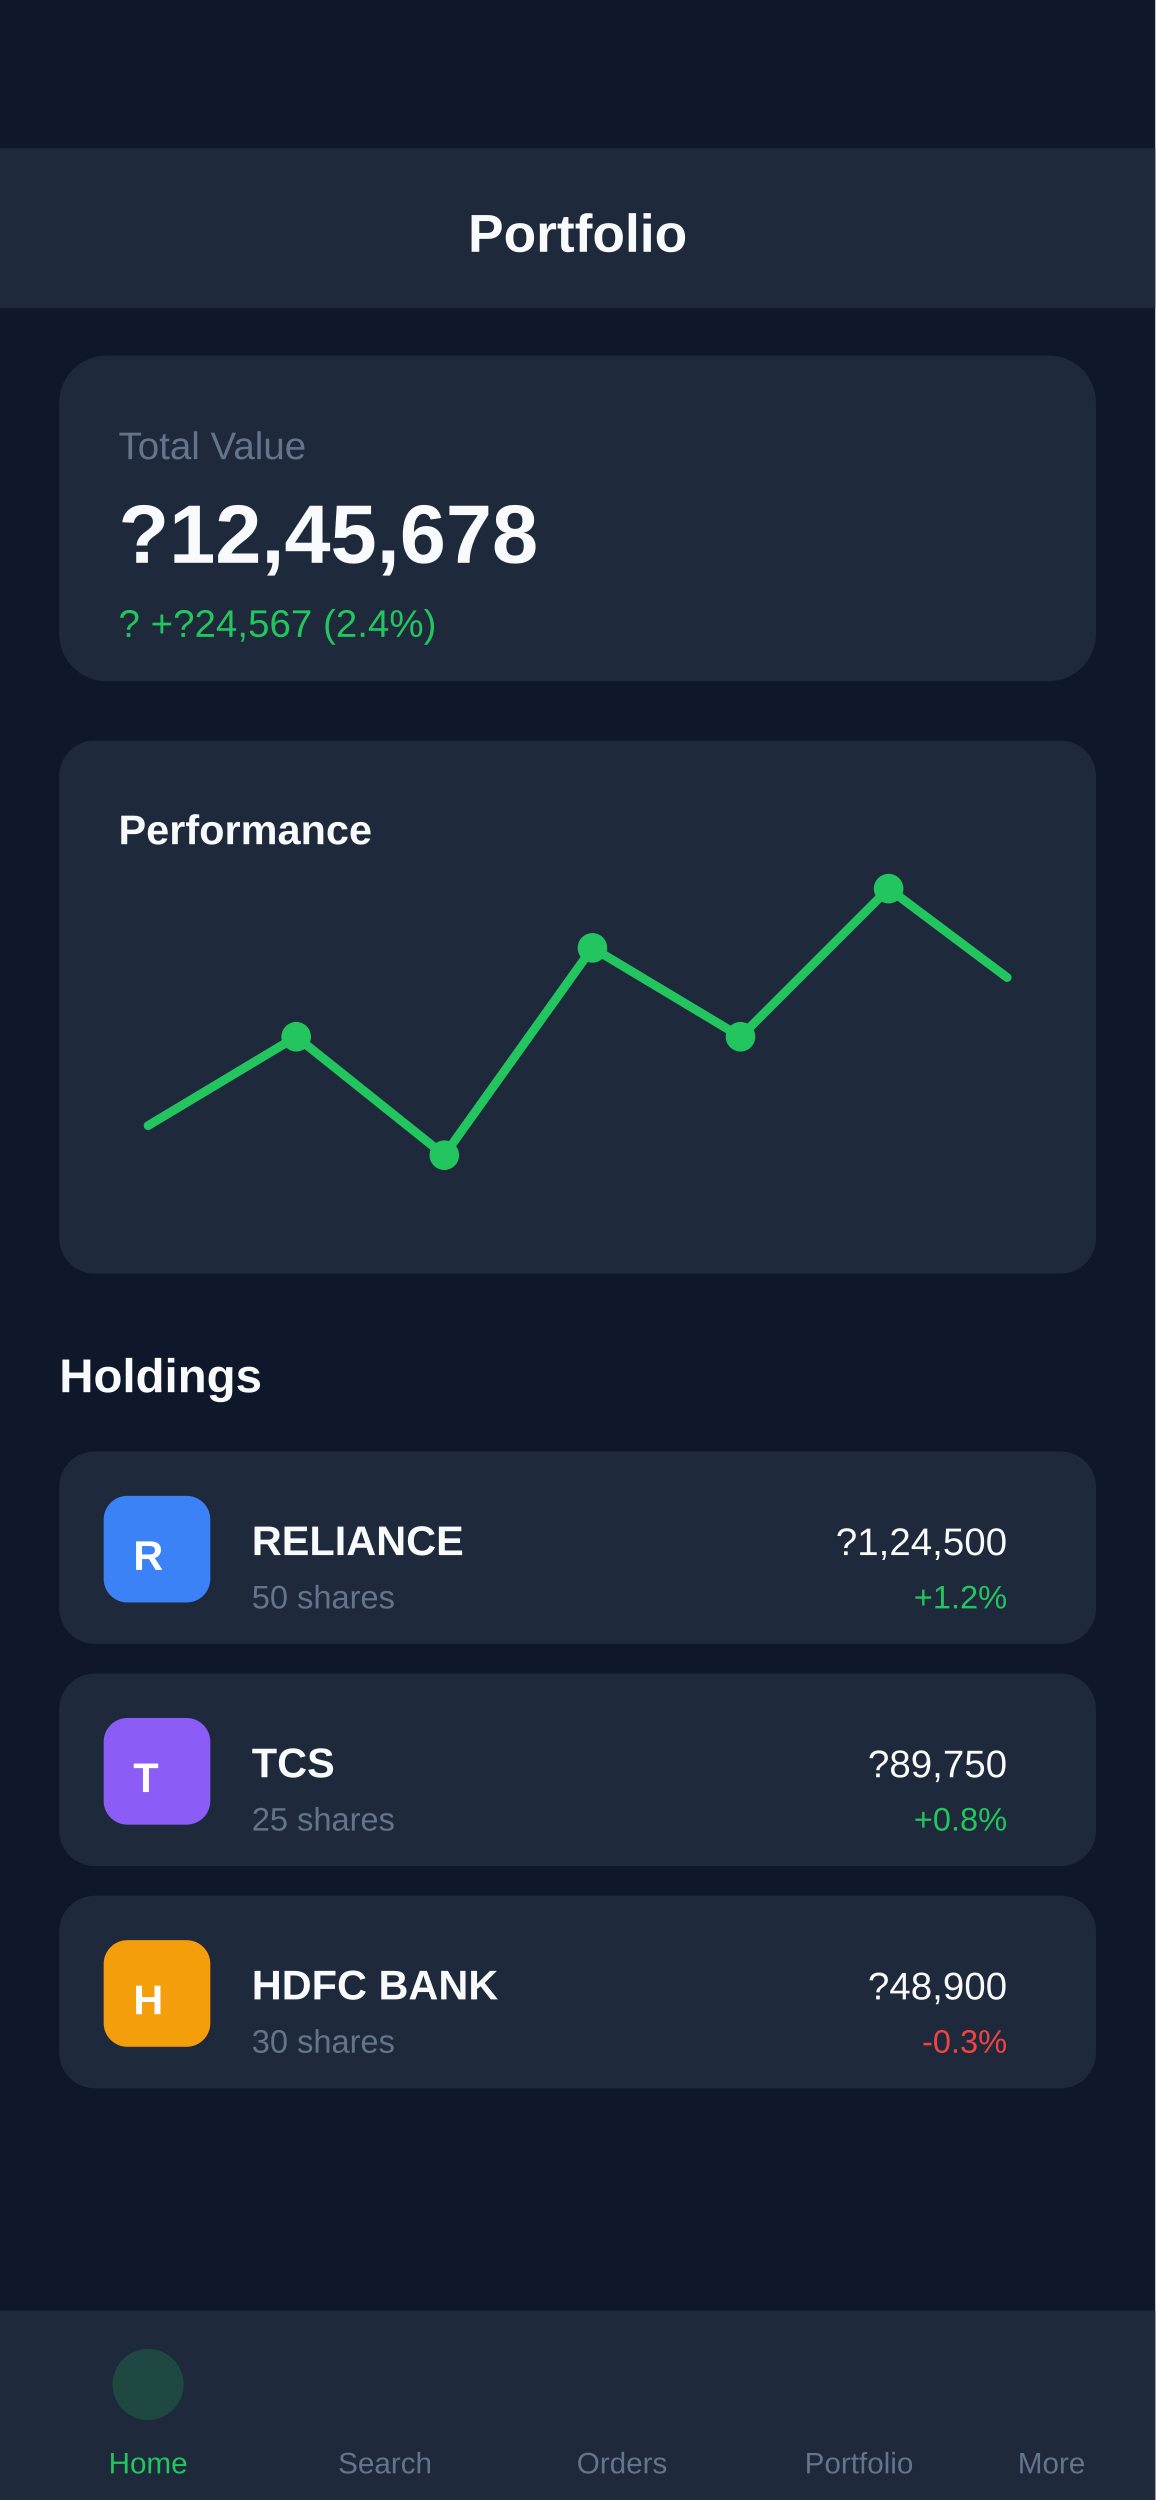
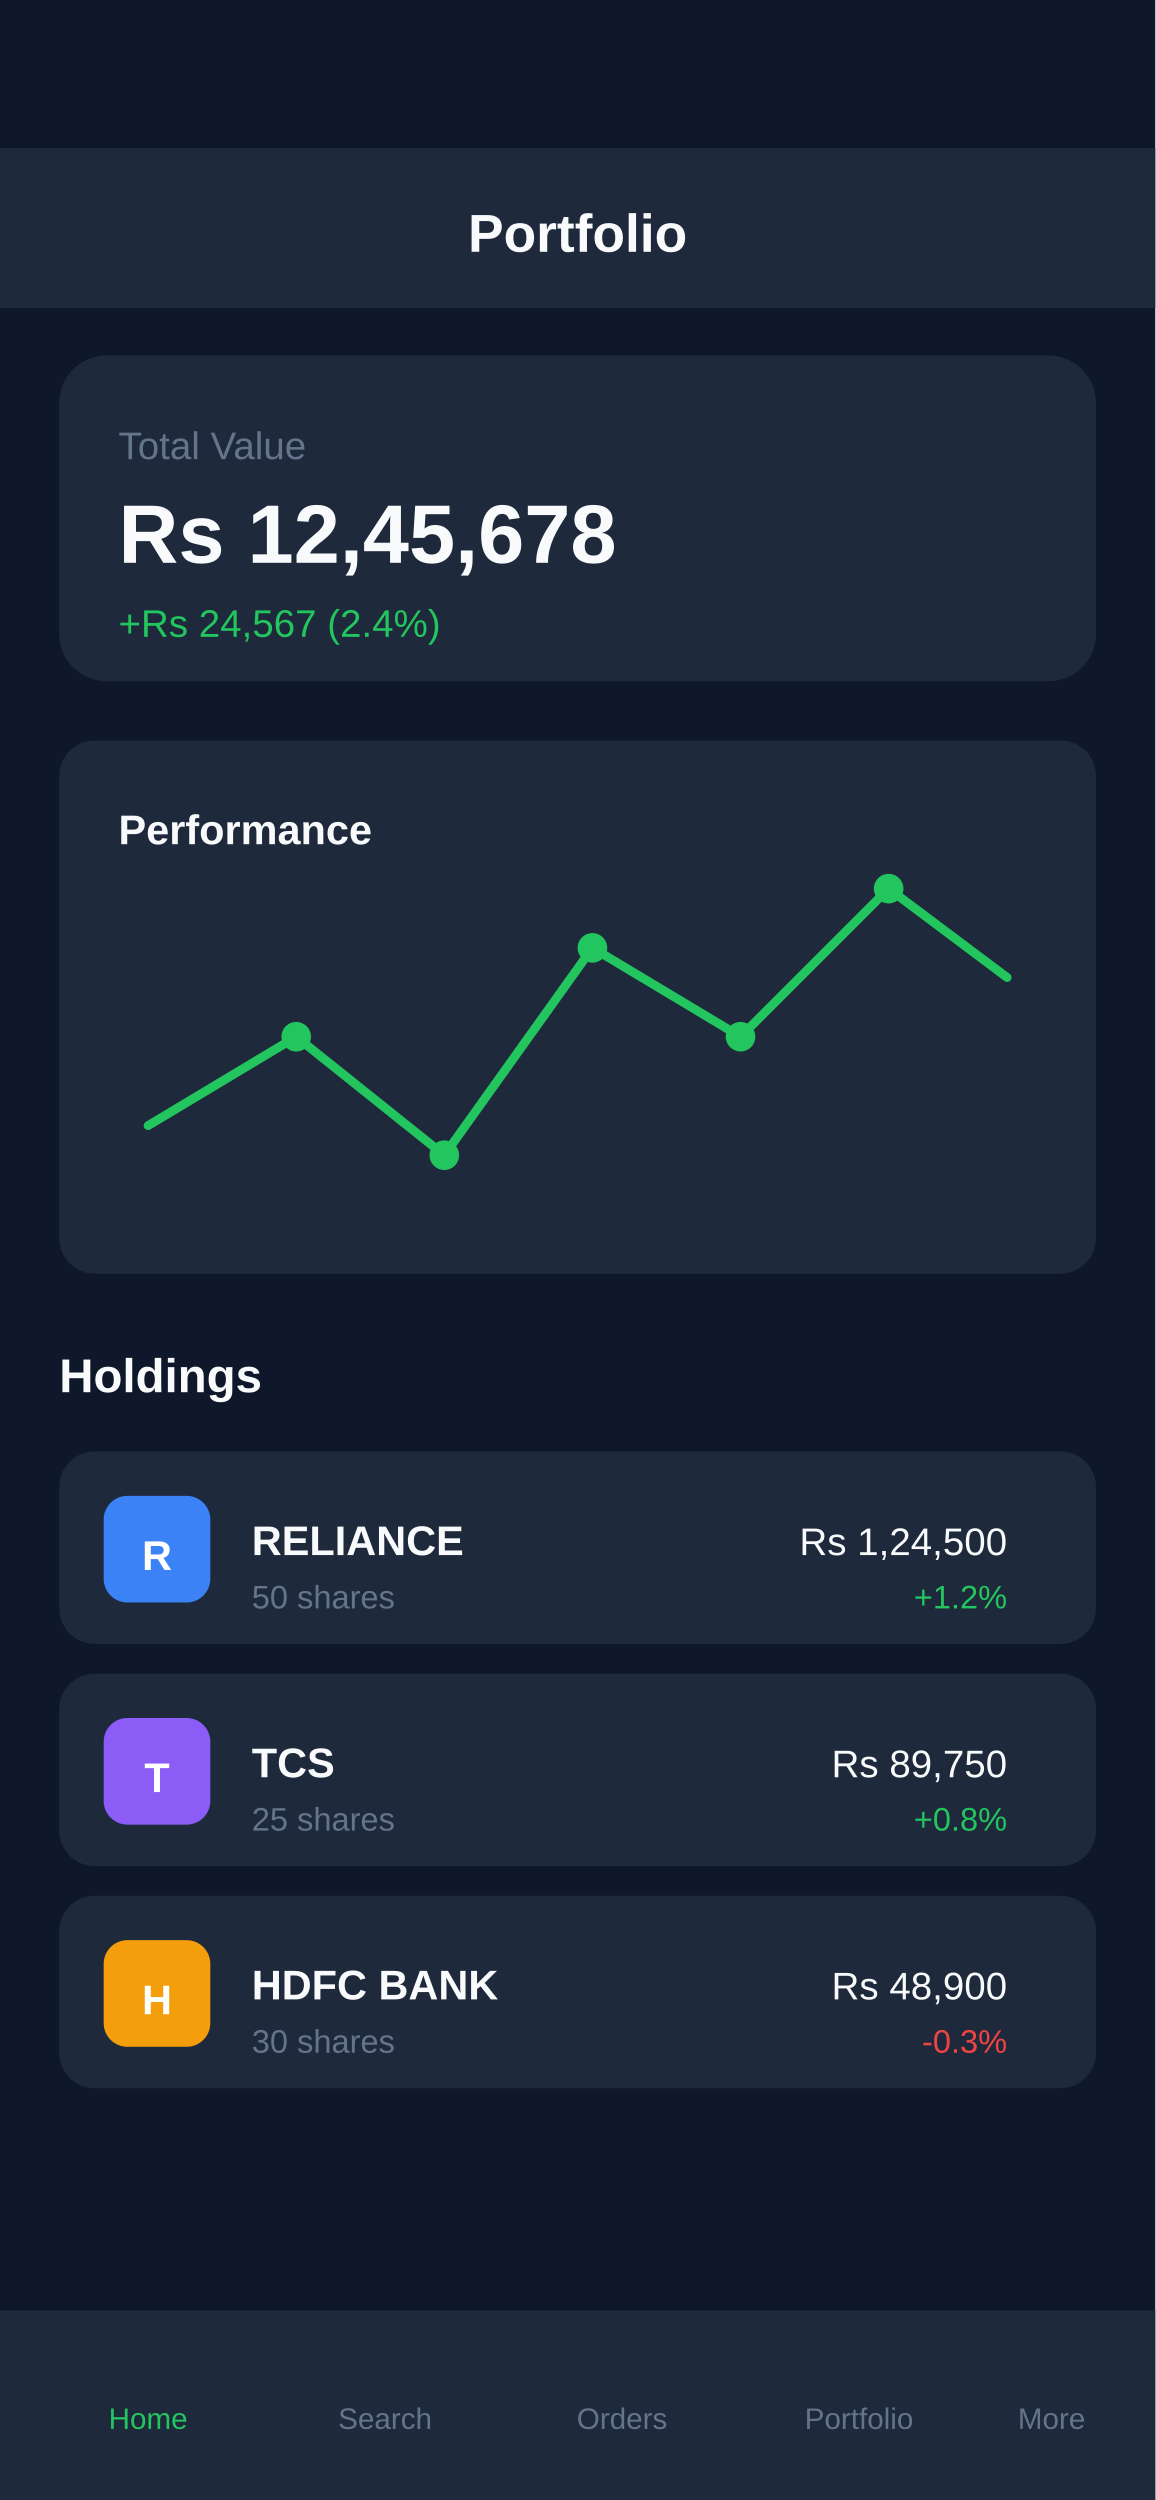
<svg xmlns="http://www.w3.org/2000/svg" width="390" height="844" viewBox="0 0 390 844">
-   <defs>
-     <linearGradient id="greenGrad" x1="0%" y1="0%" x2="100%" y2="100%">
-       <stop offset="0%" style="stop-color:#22c55e" />
-       <stop offset="100%" style="stop-color:#16a34a" />
-     </linearGradient>
-   </defs>
  <rect width="390" height="844" fill="#0f172a" />
  <rect y="50" width="390" height="54" fill="#1e293b" />
  <text x="195" y="85" font-family="Arial, sans-serif" font-size="18" font-weight="bold" fill="#f8fafc" text-anchor="middle">Portfolio</text>
  <rect x="20" y="120" width="350" height="110" rx="16" fill="#1e293b" />
  <text x="40" y="155" font-family="Arial, sans-serif" font-size="13" fill="#64748b">Total Value</text>
-   <text x="40" y="190" font-family="Arial, sans-serif" font-size="28" font-weight="bold" fill="#f8fafc">?12,45,678</text>
-   <text x="40" y="215" font-family="Arial, sans-serif" font-size="13" fill="#22c55e">? +?24,567 (2.4%)</text>
+   <text x="40" y="190" font-family="Arial, sans-serif" font-size="28" font-weight="bold" fill="#f8fafc">Rs 12,45,678</text>
+   <text x="40" y="215" font-family="Arial, sans-serif" font-size="13" fill="#22c55e">+Rs 24,567 (2.4%)</text>
  <rect x="20" y="250" width="350" height="180" rx="12" fill="#1e293b" />
  <text x="40" y="285" font-family="Arial, sans-serif" font-size="14" font-weight="bold" fill="#f8fafc">Performance</text>
  <polyline points="50,380 100,350 150,390 200,320 250,350 300,300 340,330" stroke="#22c55e" stroke-width="3" fill="none" stroke-linecap="round" stroke-linejoin="round" />
  <circle cx="100" cy="350" r="5" fill="#22c55e" />
  <circle cx="150" cy="390" r="5" fill="#22c55e" />
  <circle cx="200" cy="320" r="5" fill="#22c55e" />
  <circle cx="250" cy="350" r="5" fill="#22c55e" />
  <circle cx="300" cy="300" r="5" fill="#22c55e" />
  <text x="20" y="470" font-family="Arial, sans-serif" font-size="16" font-weight="bold" fill="#f8fafc">Holdings</text>
  <rect x="20" y="490" width="350" height="65" rx="12" fill="#1e293b" />
  <rect x="35" y="505" width="36" height="36" rx="8" fill="#3b82f6" />
-   <text x="45" y="530" font-family="Arial, sans-serif" font-size="14" font-weight="bold" fill="#fff">R</text>
+   <text x="53" y="530" font-family="Arial, sans-serif" font-size="14" font-weight="bold" fill="#fff" text-anchor="middle">R</text>
  <text x="85" y="525" font-family="Arial, sans-serif" font-size="14" font-weight="bold" fill="#f8fafc">RELIANCE</text>
  <text x="85" y="543" font-family="Arial, sans-serif" font-size="11" fill="#64748b">50 shares</text>
-   <text x="340" y="525" font-family="Arial, sans-serif" font-size="13" fill="#f8fafc" text-anchor="end">?1,24,500</text>
+   <text x="340" y="525" font-family="Arial, sans-serif" font-size="13" fill="#f8fafc" text-anchor="end">Rs 1,24,500</text>
  <text x="340" y="543" font-family="Arial, sans-serif" font-size="11" fill="#22c55e" text-anchor="end">+1.2%</text>
  <rect x="20" y="565" width="350" height="65" rx="12" fill="#1e293b" />
  <rect x="35" y="580" width="36" height="36" rx="8" fill="#8b5cf6" />
-   <text x="45" y="605" font-family="Arial, sans-serif" font-size="14" font-weight="bold" fill="#fff">T</text>
+   <text x="53" y="605" font-family="Arial, sans-serif" font-size="14" font-weight="bold" fill="#fff" text-anchor="middle">T</text>
  <text x="85" y="600" font-family="Arial, sans-serif" font-size="14" font-weight="bold" fill="#f8fafc">TCS</text>
  <text x="85" y="618" font-family="Arial, sans-serif" font-size="11" fill="#64748b">25 shares</text>
-   <text x="340" y="600" font-family="Arial, sans-serif" font-size="13" fill="#f8fafc" text-anchor="end">?89,750</text>
+   <text x="340" y="600" font-family="Arial, sans-serif" font-size="13" fill="#f8fafc" text-anchor="end">Rs 89,750</text>
  <text x="340" y="618" font-family="Arial, sans-serif" font-size="11" fill="#22c55e" text-anchor="end">+0.8%</text>
  <rect x="20" y="640" width="350" height="65" rx="12" fill="#1e293b" />
  <rect x="35" y="655" width="36" height="36" rx="8" fill="#f59e0b" />
-   <text x="45" y="680" font-family="Arial, sans-serif" font-size="14" font-weight="bold" fill="#fff">H</text>
+   <text x="53" y="680" font-family="Arial, sans-serif" font-size="14" font-weight="bold" fill="#fff" text-anchor="middle">H</text>
  <text x="85" y="675" font-family="Arial, sans-serif" font-size="14" font-weight="bold" fill="#f8fafc">HDFC BANK</text>
  <text x="85" y="693" font-family="Arial, sans-serif" font-size="11" fill="#64748b">30 shares</text>
-   <text x="340" y="675" font-family="Arial, sans-serif" font-size="13" fill="#f8fafc" text-anchor="end">?48,900</text>
+   <text x="340" y="675" font-family="Arial, sans-serif" font-size="13" fill="#f8fafc" text-anchor="end">Rs 48,900</text>
  <text x="340" y="693" font-family="Arial, sans-serif" font-size="11" fill="#ef4444" text-anchor="end">-0.3%</text>
  <rect y="780" width="390" height="64" fill="#1e293b" />
-   <circle cx="50" cy="805" r="12" fill="#22c55e" opacity="0.2" />
-   <text x="50" y="835" font-family="Arial, sans-serif" font-size="10" fill="#22c55e" text-anchor="middle">Home</text>
-   <text x="130" y="835" font-family="Arial, sans-serif" font-size="10" fill="#64748b" text-anchor="middle">Search</text>
-   <text x="210" y="835" font-family="Arial, sans-serif" font-size="10" fill="#64748b" text-anchor="middle">Orders</text>
-   <text x="290" y="835" font-family="Arial, sans-serif" font-size="10" fill="#64748b" text-anchor="middle">Portfolio</text>
-   <text x="355" y="835" font-family="Arial, sans-serif" font-size="10" fill="#64748b" text-anchor="middle">More</text>
+   <text x="50" y="820" font-family="Arial, sans-serif" font-size="10" fill="#22c55e" text-anchor="middle">Home</text>
+   <text x="130" y="820" font-family="Arial, sans-serif" font-size="10" fill="#64748b" text-anchor="middle">Search</text>
+   <text x="210" y="820" font-family="Arial, sans-serif" font-size="10" fill="#64748b" text-anchor="middle">Orders</text>
+   <text x="290" y="820" font-family="Arial, sans-serif" font-size="10" fill="#64748b" text-anchor="middle">Portfolio</text>
+   <text x="355" y="820" font-family="Arial, sans-serif" font-size="10" fill="#64748b" text-anchor="middle">More</text>
</svg>
